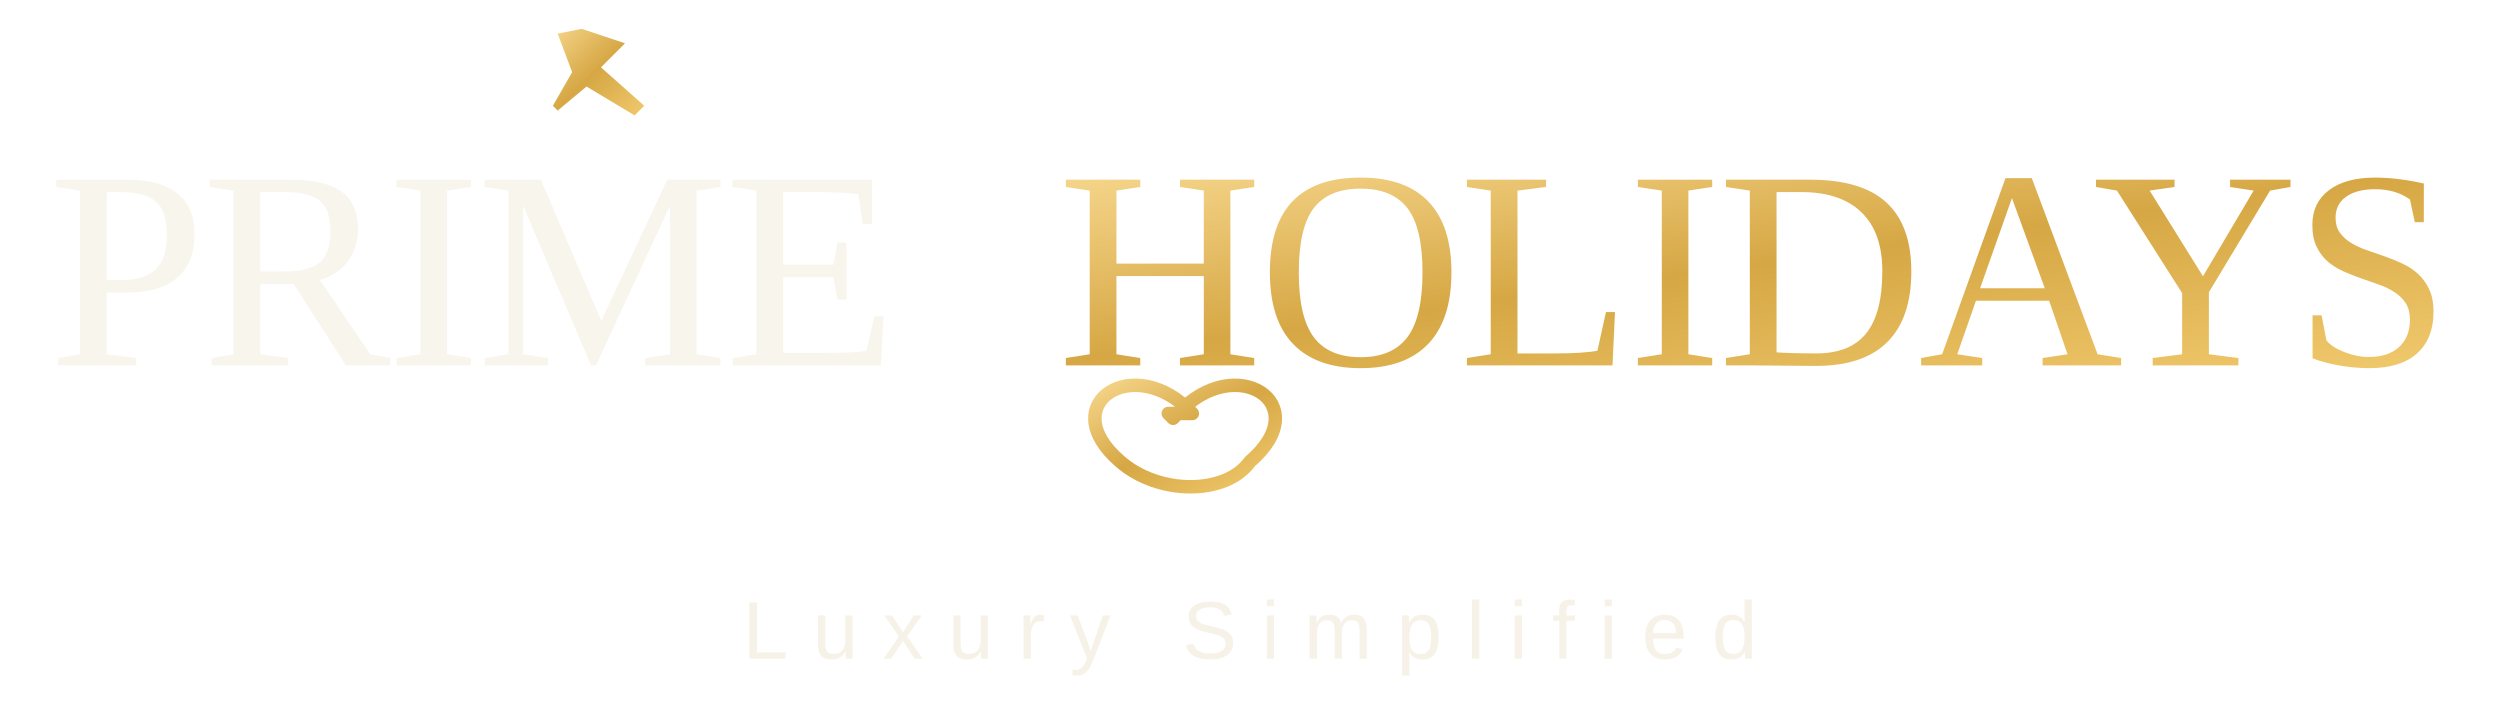
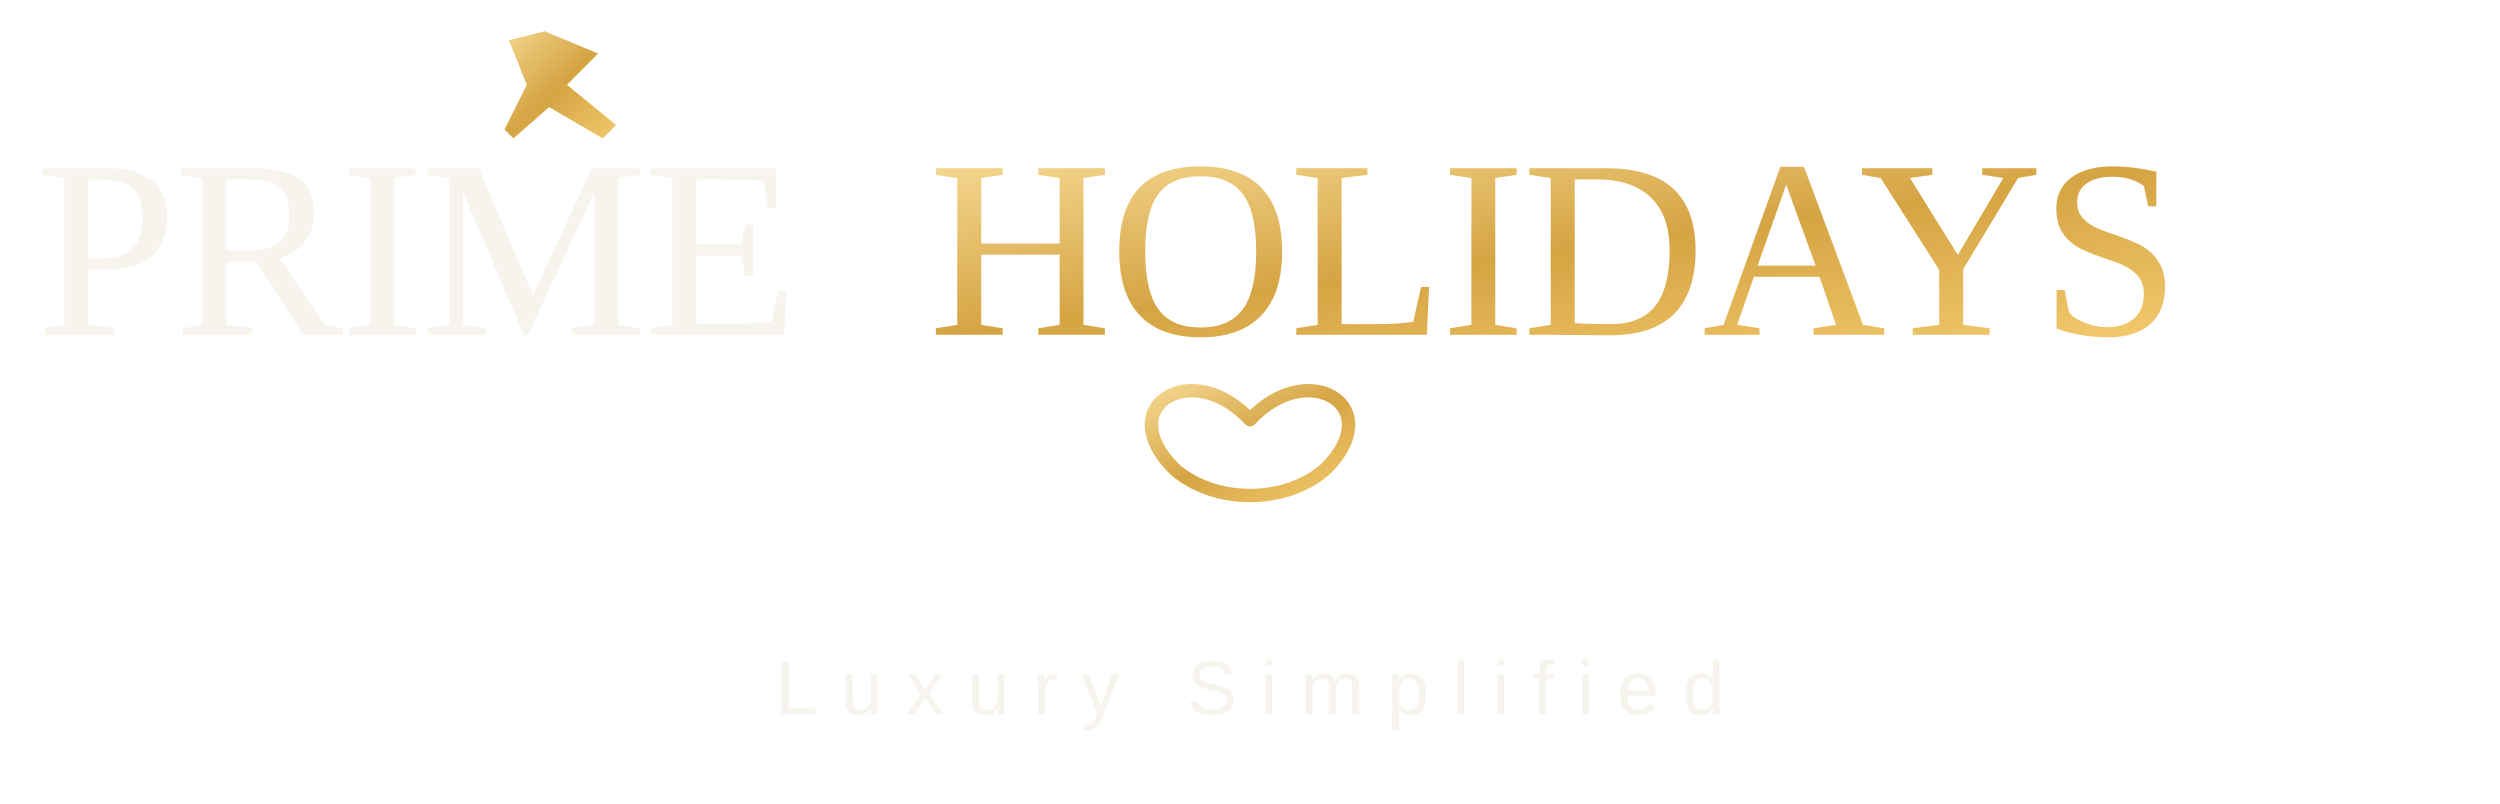
- <svg xmlns="http://www.w3.org/2000/svg" viewBox="0 0 520 150" role="img" aria-labelledby="title desc">
+ <svg xmlns="http://www.w3.org/2000/svg" viewBox="0 0 560 180" role="img" aria-labelledby="t d">
  <defs>
-     <linearGradient id="gold" x1="0" y1="0" x2="1" y2="1">
-       <stop offset="0" stop-color="#f5d58a" />
-       <stop offset=".48" stop-color="#d6a744" />
-       <stop offset="1" stop-color="#f0c96d" />
+     <linearGradient id="g" x1="0" y1="0" x2="1" y2="1">
+       <stop offset="0" stop-color="#f4d68f" />
+       <stop offset=".5" stop-color="#d5a443" />
+       <stop offset="1" stop-color="#f2c96d" />
    </linearGradient>
-     <filter id="soft" x="-10%" y="-10%" width="120%" height="120%">
-       <feGaussianBlur stdDeviation=".35" />
-     </filter>
  </defs>
-   <g fill="none" stroke="url(#gold)" stroke-width="1.6" stroke-linecap="round" stroke-linejoin="round">
-     <path d="M121 6l9 3-5 5 9 8-2 2-10-6-6 5-1-1 4-7-3-8z" fill="url(#gold)" stroke="none" />
-     <path d="M14 96H212M308 96H506" opacity=".95" />
-     <path d="M248 86c-12-13-29-2-15 10 8 7 22 7 27 0 14-12-3-23-15-10l-1 1-1-1z" stroke-width="2.8" />
-     <path d="M34 125h34M452 125h34" stroke-width="1.5" />
+   <g font-family="Georgia,'Times New Roman',serif" font-size="57" letter-spacing="-.8">
+     <text x="8" y="75" fill="#f7f4ed">PRIME</text>
+     <text x="208" y="75" fill="url(#g)">HOLIDAYS</text>
  </g>
-   <text x="10" y="76" fill="#f8f5ed" font-family="Georgia, 'Times New Roman', serif" font-size="59" letter-spacing="-.9">PRIME</text>
-   <text x="220" y="76" fill="url(#gold)" font-family="Georgia, 'Times New Roman', serif" font-size="59" letter-spacing="-.9">HOLIDAYS</text>
-   <text x="260" y="137" fill="#f6f2e8" font-family="Arial, Helvetica, sans-serif" font-size="17" font-weight="500" letter-spacing="5.1" text-anchor="middle">Luxury Simplified</text>
+   <path d="M122 7l12 5-7 7 11 9-3 3-12-7-8 7-2-2 5-10-4-10z" fill="url(#g)" />
+   <g fill="none" stroke="url(#g)" stroke-linecap="round" stroke-linejoin="round">
+     <path d="M12 105H230M330 105H548" stroke-width="2" />
+     <path d="M280 94c-13-14-31-3-17 11 9 8 25 8 34 0 14-14-4-25-17-11z" stroke-width="3" />
+     <path d="M34 145h35M491 145h35" stroke-width="2" />
+   </g>
+   <text x="280" y="160" fill="#f7f4ed" text-anchor="middle" font-family="Arial,Helvetica,sans-serif" font-size="17" font-weight="500" letter-spacing="5.2">Luxury Simplified</text>
</svg>
